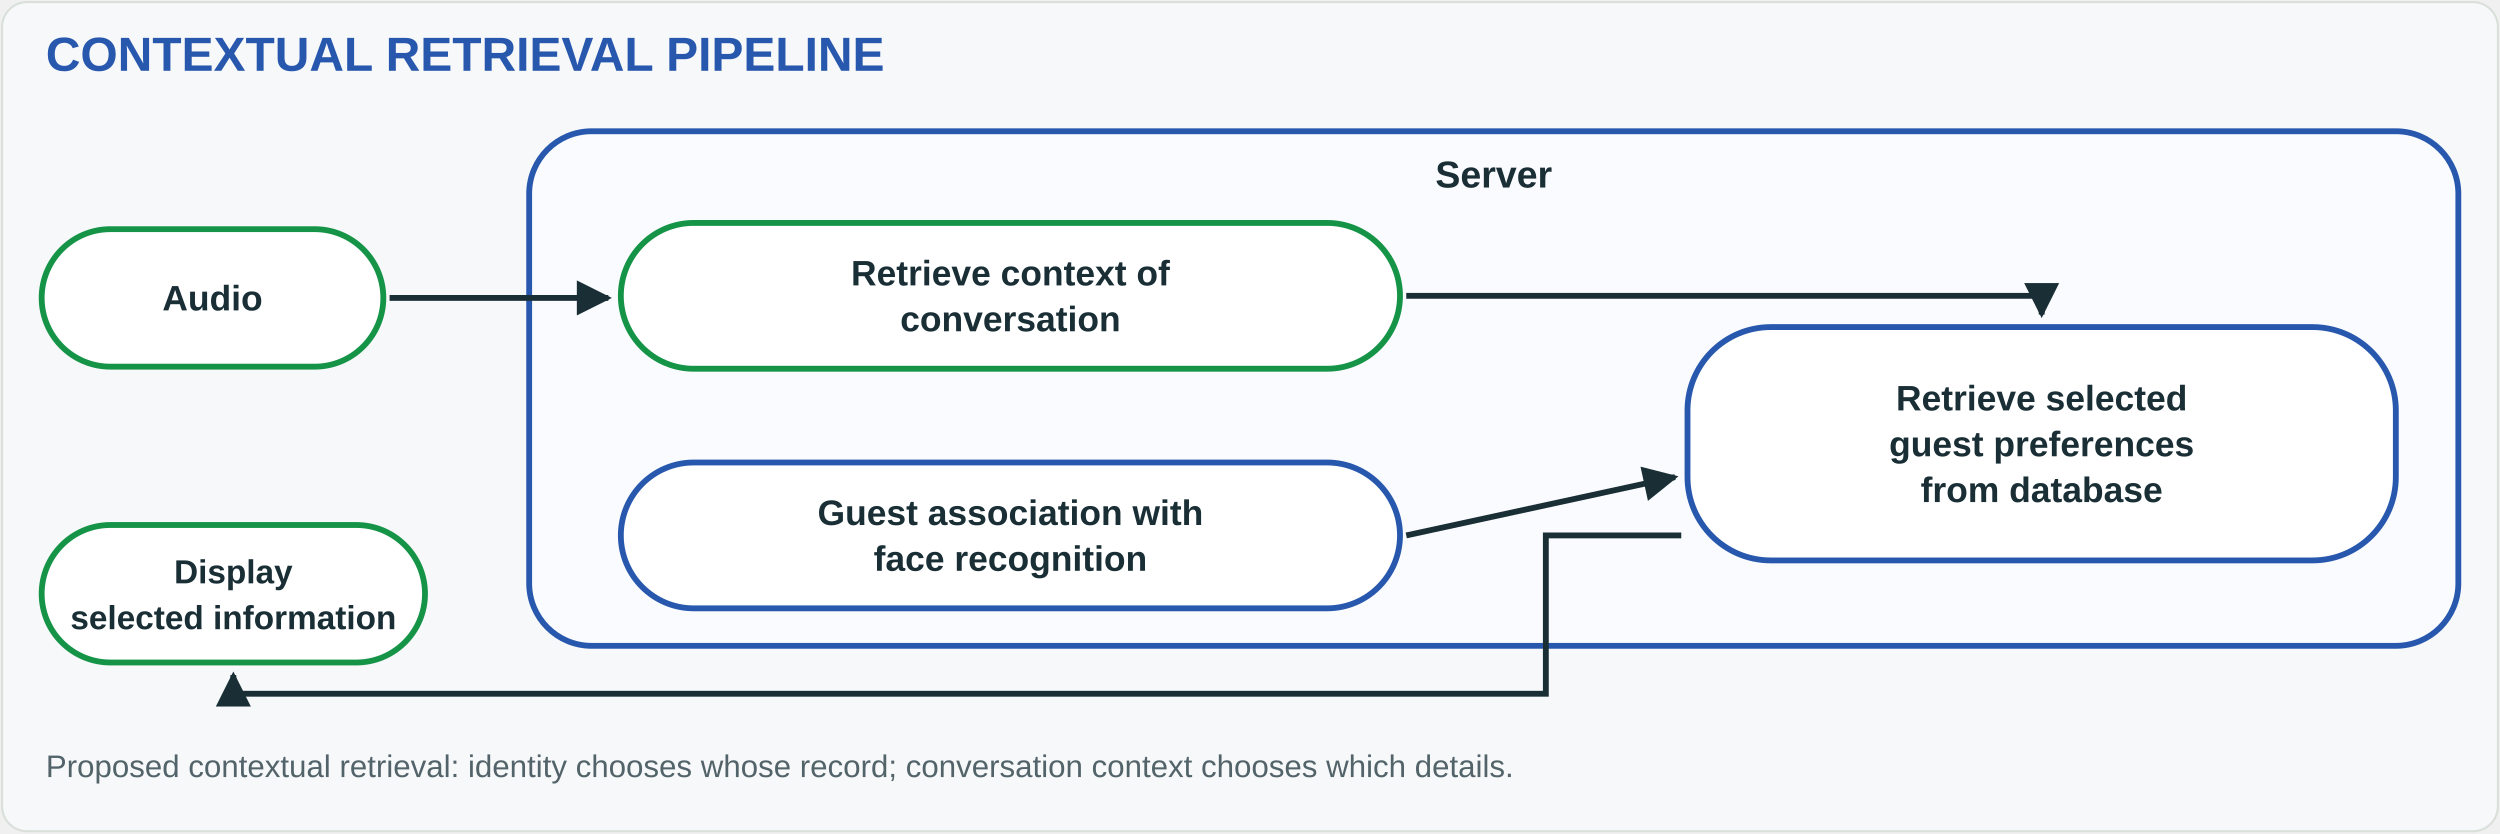
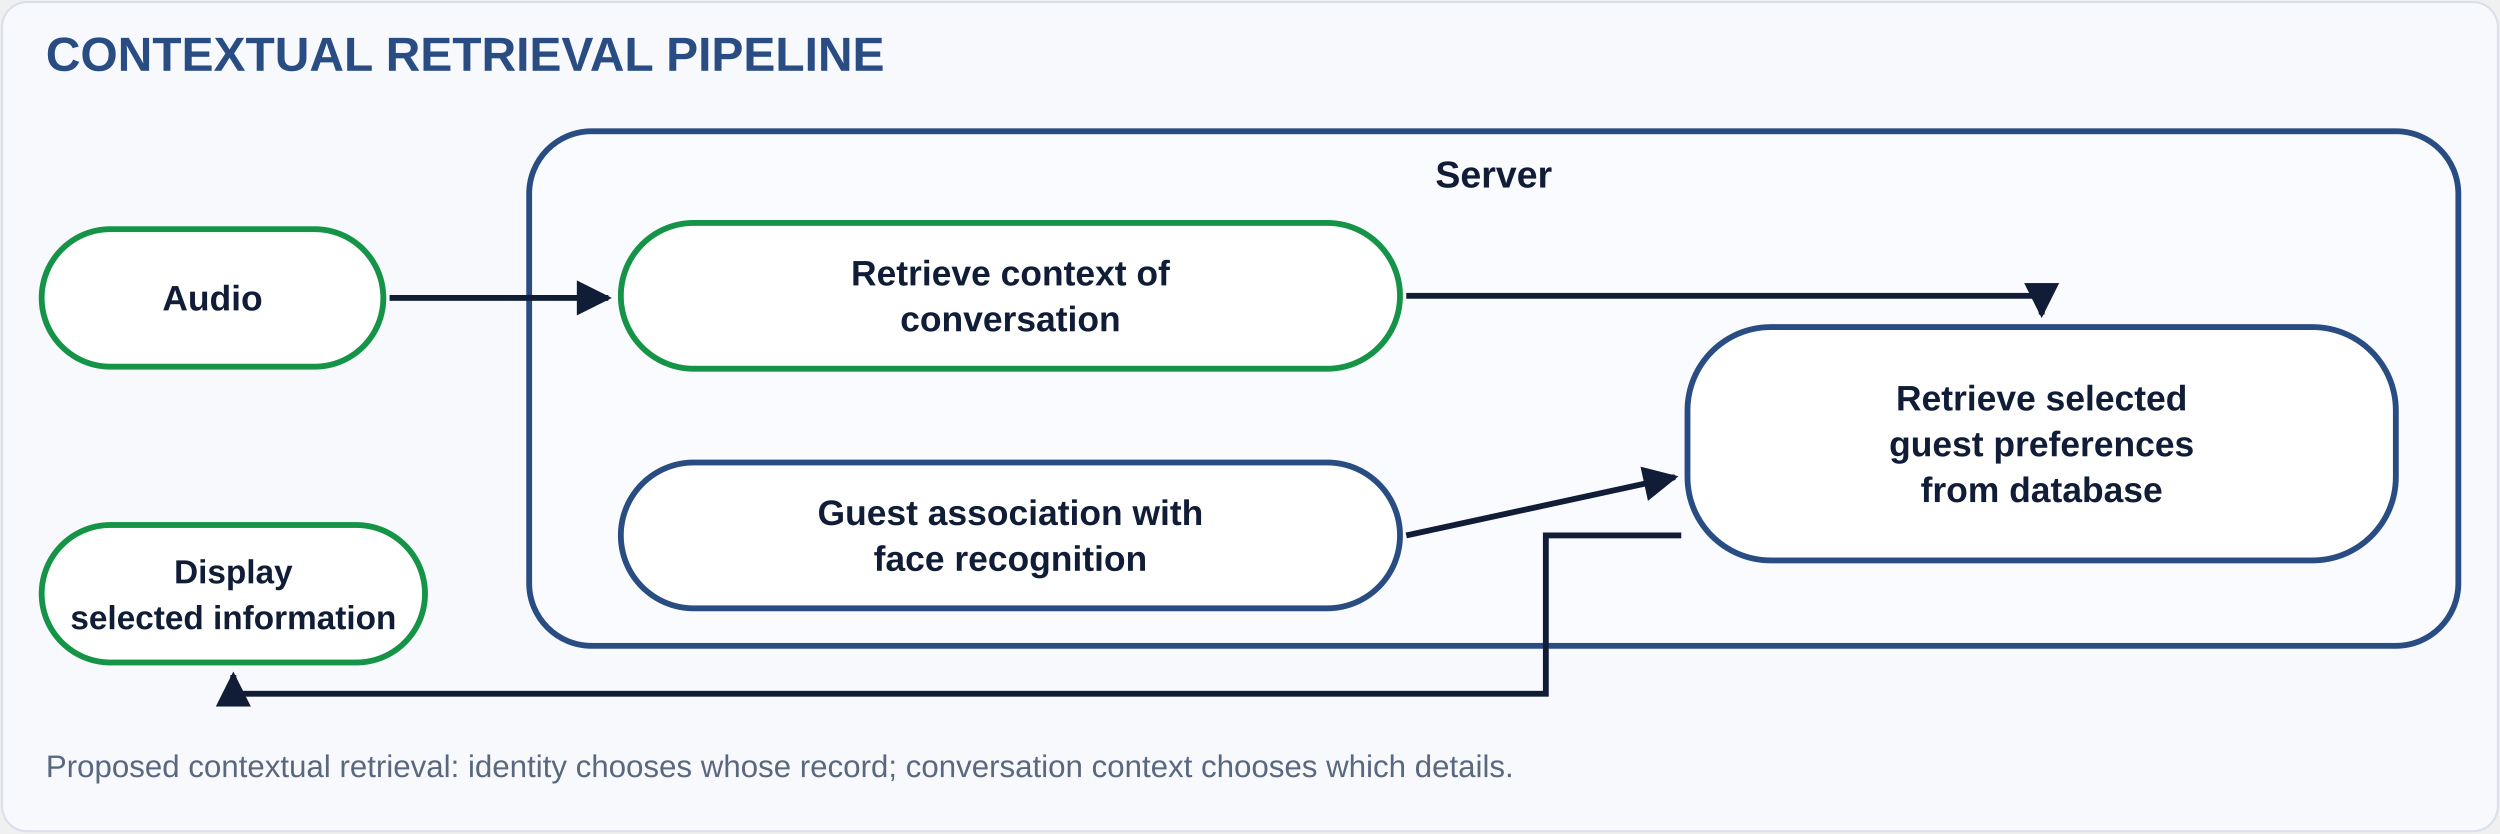
<svg xmlns="http://www.w3.org/2000/svg" width="1200" height="400" viewBox="0 0 1200 400" role="img" aria-labelledby="title description">
  <defs>
    <marker id="arrow" viewBox="0 0 10 10" refX="9" refY="5" markerWidth="6" markerHeight="6" orient="auto">
-       <path d="M0 0 10 5 0 10Z" fill="#192e35" />
+       <path d="M0 0 10 5 0 10Z" fill="#111d36" />
    </marker>
  </defs>
-   <rect x="1" y="1" width="1198" height="398" rx="12" fill="#f7f8fa" stroke="#d9dfd9" />
-   <text x="22" y="34" font-family="Segoe UI,Arial,sans-serif" font-size="23" fill="#2858ad" font-weight="700" text-anchor="start">CONTEXTUAL RETRIEVAL PIPELINE</text>
-   <rect x="254" y="63" width="926" height="247" rx="30" fill="#fafbfe" stroke="#2858ad" stroke-width="2.8" />
-   <text x="717.0" y="90" font-family="Segoe UI,Arial,sans-serif" font-size="18" fill="#192e35" font-weight="650" text-anchor="middle">Server</text>
+   <rect x="1" y="1" width="1198" height="398" rx="12" fill="#f7f9fd" stroke="#d9e0eb" />
+   <text x="22" y="34" font-family="Segoe UI,Arial,sans-serif" font-size="23" fill="#294d83" font-weight="700" text-anchor="start">CONTEXTUAL RETRIEVAL PIPELINE</text>
+   <rect x="254" y="63" width="926" height="247" rx="30" fill="#fafbfe" stroke="#294d83" stroke-width="2.8" />
+   <text x="717.0" y="90" font-family="Segoe UI,Arial,sans-serif" font-size="18" fill="#111d36" font-weight="650" text-anchor="middle">Server</text>
  <rect x="20" y="110" width="164" height="66" rx="33.0" fill="white" stroke="#159447" stroke-width="2.8" />
-   <text x="102.0" y="149.0" font-family="Segoe UI,Arial,sans-serif" font-size="17" fill="#192e35" font-weight="650" text-anchor="middle">Audio</text>
+   <text x="102.0" y="149.0" font-family="Segoe UI,Arial,sans-serif" font-size="17" fill="#111d36" font-weight="650" text-anchor="middle">Audio</text>
  <rect x="20" y="252" width="184" height="66" rx="33.0" fill="white" stroke="#159447" stroke-width="2.8" />
-   <text x="112.0" y="280.0" font-family="Segoe UI,Arial,sans-serif" font-size="16" fill="#192e35" font-weight="650" text-anchor="middle">Display</text>
-   <text x="112.0" y="302.0" font-family="Segoe UI,Arial,sans-serif" font-size="16" fill="#192e35" font-weight="650" text-anchor="middle">selected information</text>
+   <text x="112.0" y="280.0" font-family="Segoe UI,Arial,sans-serif" font-size="16" fill="#111d36" font-weight="650" text-anchor="middle">Display</text>
+   <text x="112.0" y="302.0" font-family="Segoe UI,Arial,sans-serif" font-size="16" fill="#111d36" font-weight="650" text-anchor="middle">selected information</text>
  <rect x="298" y="107" width="374" height="70" rx="35.0" fill="white" stroke="#159447" stroke-width="2.8" />
-   <text x="485.0" y="137.0" font-family="Segoe UI,Arial,sans-serif" font-size="17" fill="#192e35" font-weight="650" text-anchor="middle">Retrieve context of</text>
-   <text x="485.0" y="159.0" font-family="Segoe UI,Arial,sans-serif" font-size="17" fill="#192e35" font-weight="650" text-anchor="middle">conversation</text>
-   <rect x="298" y="222" width="374" height="70" rx="35.0" fill="white" stroke="#2858ad" stroke-width="2.8" />
-   <text x="485.0" y="252.0" font-family="Segoe UI,Arial,sans-serif" font-size="17" fill="#192e35" font-weight="650" text-anchor="middle">Guest association with</text>
-   <text x="485.0" y="274.0" font-family="Segoe UI,Arial,sans-serif" font-size="17" fill="#192e35" font-weight="650" text-anchor="middle">face recognition</text>
-   <rect x="810" y="157" width="340" height="112" rx="40" fill="white" stroke="#2858ad" stroke-width="2.8" />
-   <text x="980.0" y="197.0" font-family="Segoe UI,Arial,sans-serif" font-size="17" fill="#192e35" font-weight="650" text-anchor="middle">Retrieve selected</text>
-   <text x="980.0" y="219.0" font-family="Segoe UI,Arial,sans-serif" font-size="17" fill="#192e35" font-weight="650" text-anchor="middle">guest preferences</text>
-   <text x="980.0" y="241.0" font-family="Segoe UI,Arial,sans-serif" font-size="17" fill="#192e35" font-weight="650" text-anchor="middle">from database</text>
-   <path d="M187 143L292 143" fill="none" stroke="#192e35" stroke-width="2.8" marker-end="url(#arrow)" />
-   <path d="M675 142H980V151" fill="none" stroke="#192e35" stroke-width="2.8" marker-end="url(#arrow)" />
-   <path d="M675 257L804 229" fill="none" stroke="#192e35" stroke-width="2.8" marker-end="url(#arrow)" />
-   <path d="M807 257H742V333H112V324" fill="none" stroke="#192e35" stroke-width="2.8" marker-end="url(#arrow)" />
-   <text x="22" y="373" font-family="Segoe UI,Arial,sans-serif" font-size="15" fill="#52646a" font-weight="400" text-anchor="start">Proposed contextual retrieval: identity chooses whose record; conversation context chooses which details.</text>
+   <text x="485.0" y="137.0" font-family="Segoe UI,Arial,sans-serif" font-size="17" fill="#111d36" font-weight="650" text-anchor="middle">Retrieve context of</text>
+   <text x="485.0" y="159.0" font-family="Segoe UI,Arial,sans-serif" font-size="17" fill="#111d36" font-weight="650" text-anchor="middle">conversation</text>
+   <rect x="298" y="222" width="374" height="70" rx="35.0" fill="white" stroke="#294d83" stroke-width="2.8" />
+   <text x="485.0" y="252.0" font-family="Segoe UI,Arial,sans-serif" font-size="17" fill="#111d36" font-weight="650" text-anchor="middle">Guest association with</text>
+   <text x="485.0" y="274.0" font-family="Segoe UI,Arial,sans-serif" font-size="17" fill="#111d36" font-weight="650" text-anchor="middle">face recognition</text>
+   <rect x="810" y="157" width="340" height="112" rx="40" fill="white" stroke="#294d83" stroke-width="2.8" />
+   <text x="980.0" y="197.0" font-family="Segoe UI,Arial,sans-serif" font-size="17" fill="#111d36" font-weight="650" text-anchor="middle">Retrieve selected</text>
+   <text x="980.0" y="219.0" font-family="Segoe UI,Arial,sans-serif" font-size="17" fill="#111d36" font-weight="650" text-anchor="middle">guest preferences</text>
+   <text x="980.0" y="241.0" font-family="Segoe UI,Arial,sans-serif" font-size="17" fill="#111d36" font-weight="650" text-anchor="middle">from database</text>
+   <path d="M187 143L292 143" fill="none" stroke="#111d36" stroke-width="2.8" marker-end="url(#arrow)" />
+   <path d="M675 142H980V151" fill="none" stroke="#111d36" stroke-width="2.8" marker-end="url(#arrow)" />
+   <path d="M675 257L804 229" fill="none" stroke="#111d36" stroke-width="2.8" marker-end="url(#arrow)" />
+   <path d="M807 257H742V333H112V324" fill="none" stroke="#111d36" stroke-width="2.8" marker-end="url(#arrow)" />
+   <text x="22" y="373" font-family="Segoe UI,Arial,sans-serif" font-size="15" fill="#59677f" font-weight="400" text-anchor="start">Proposed contextual retrieval: identity chooses whose record; conversation context chooses which details.</text>
</svg>
